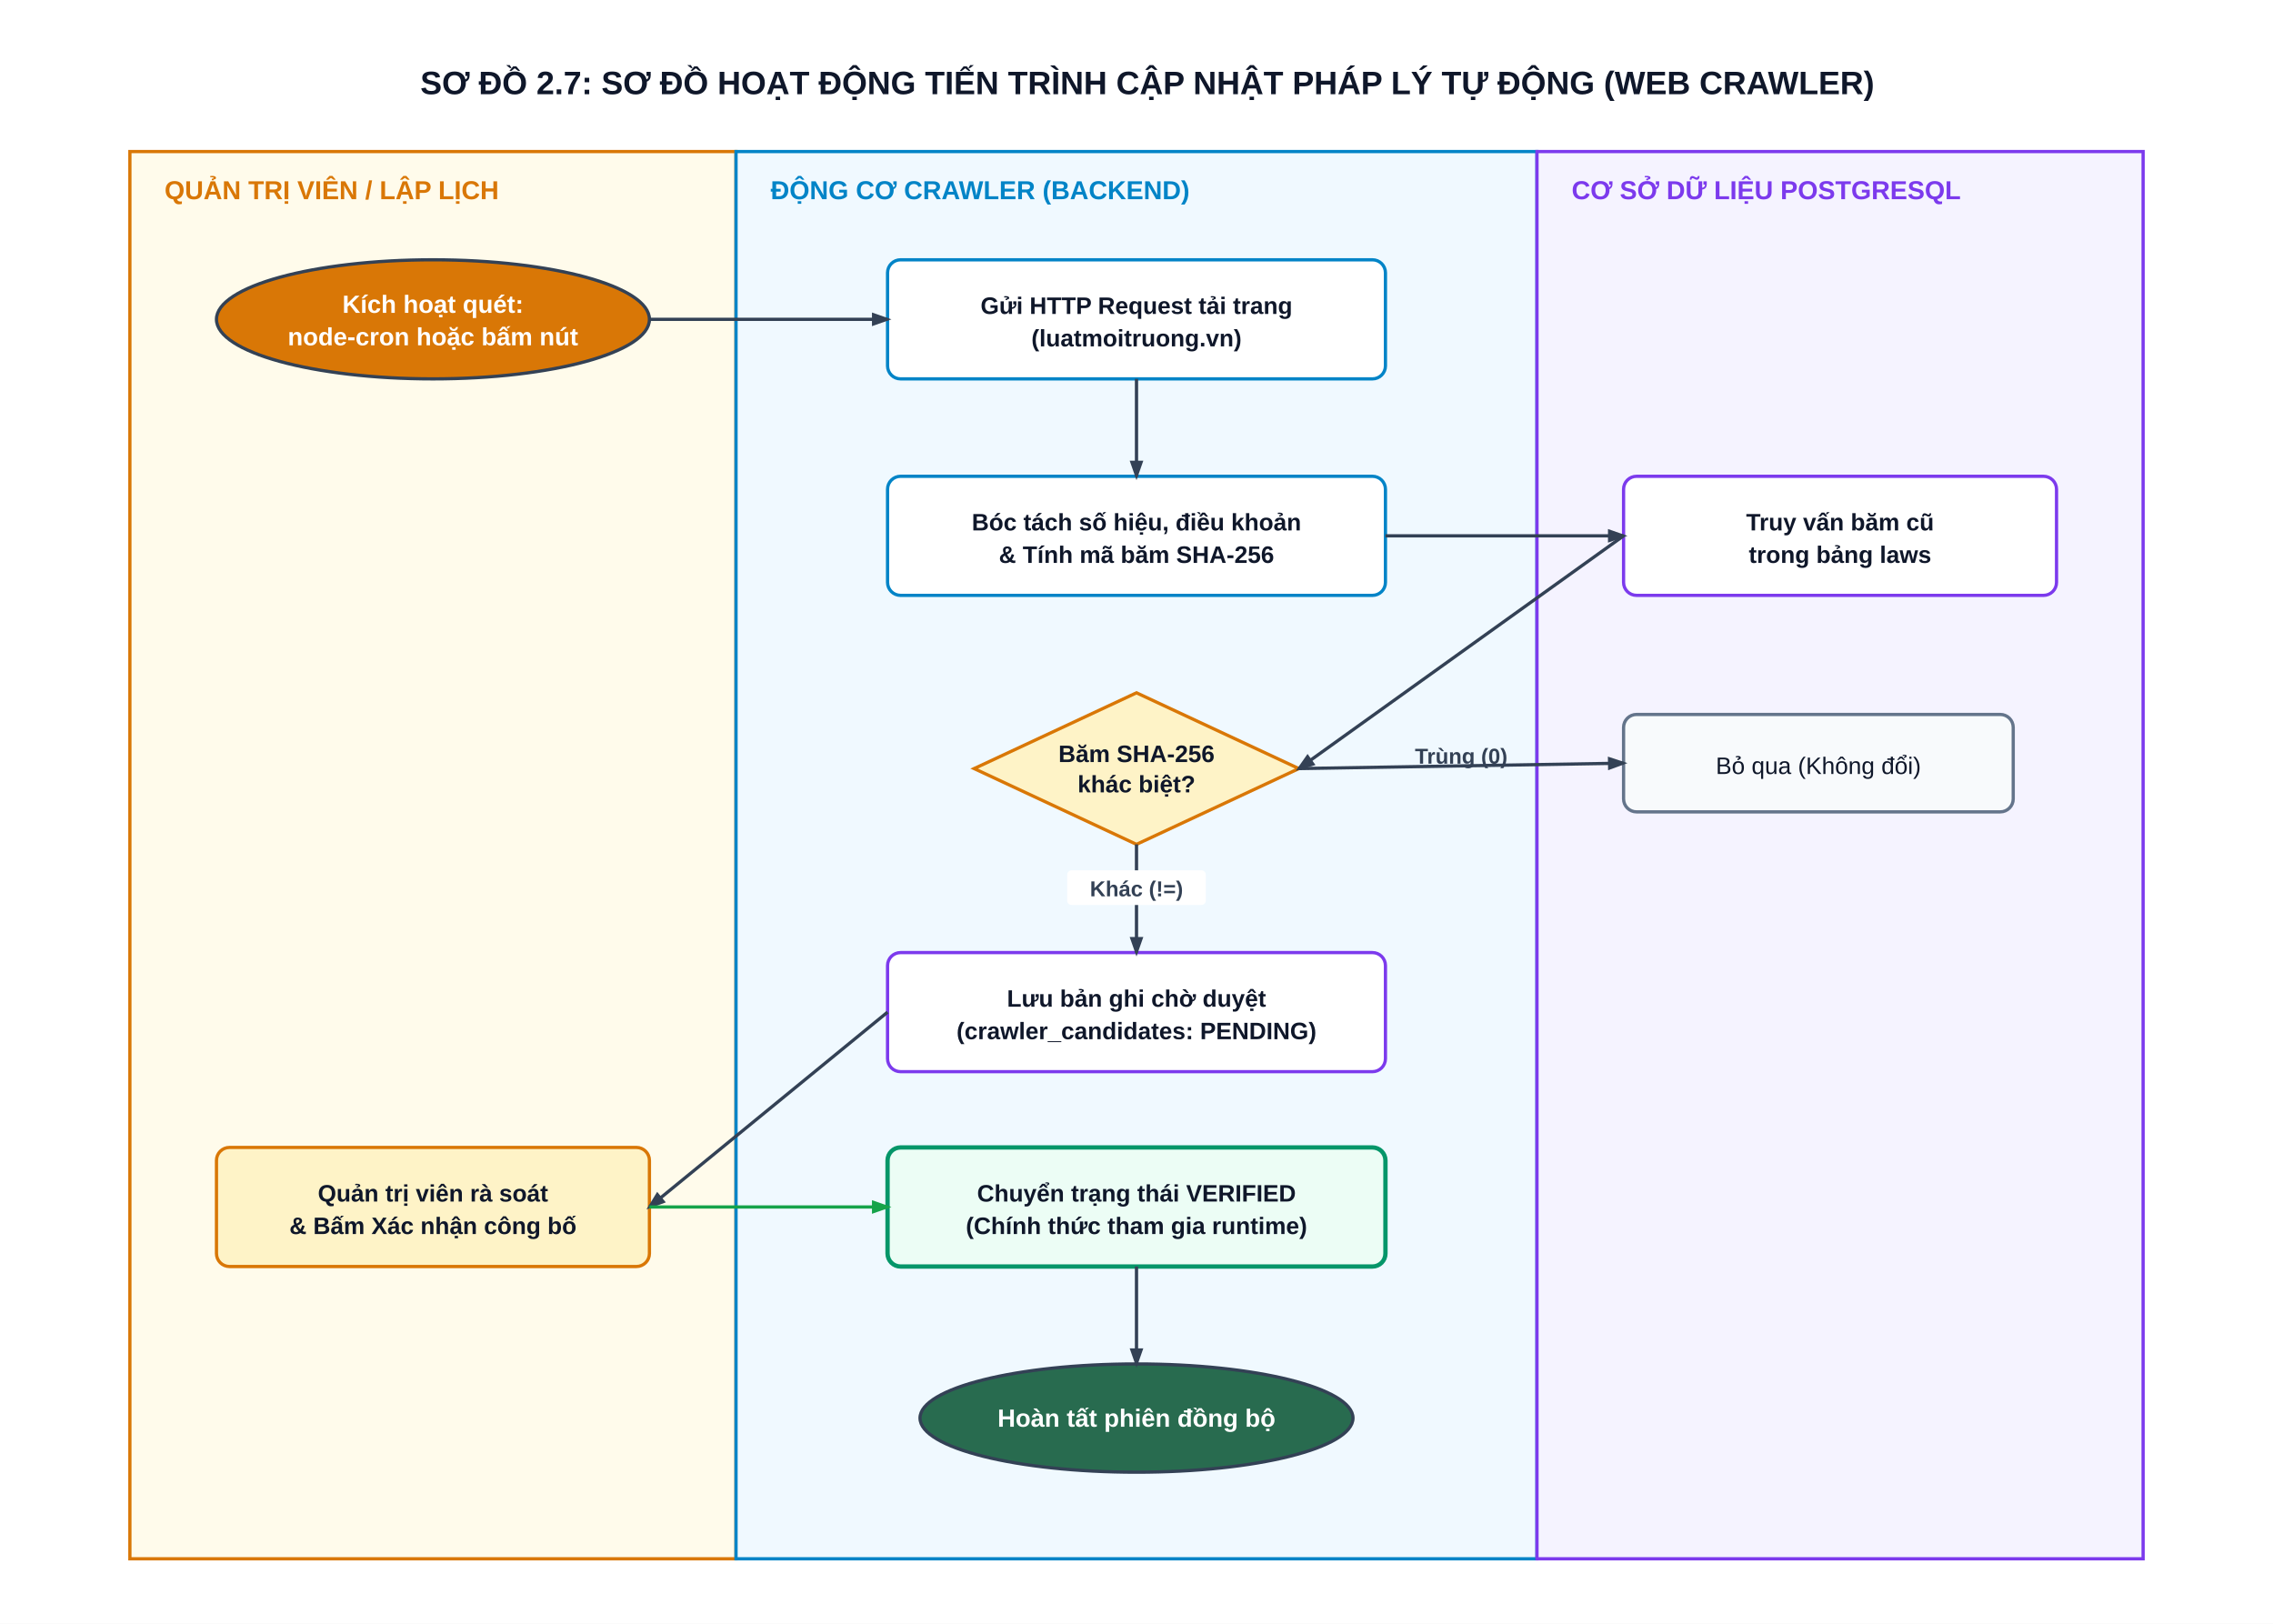
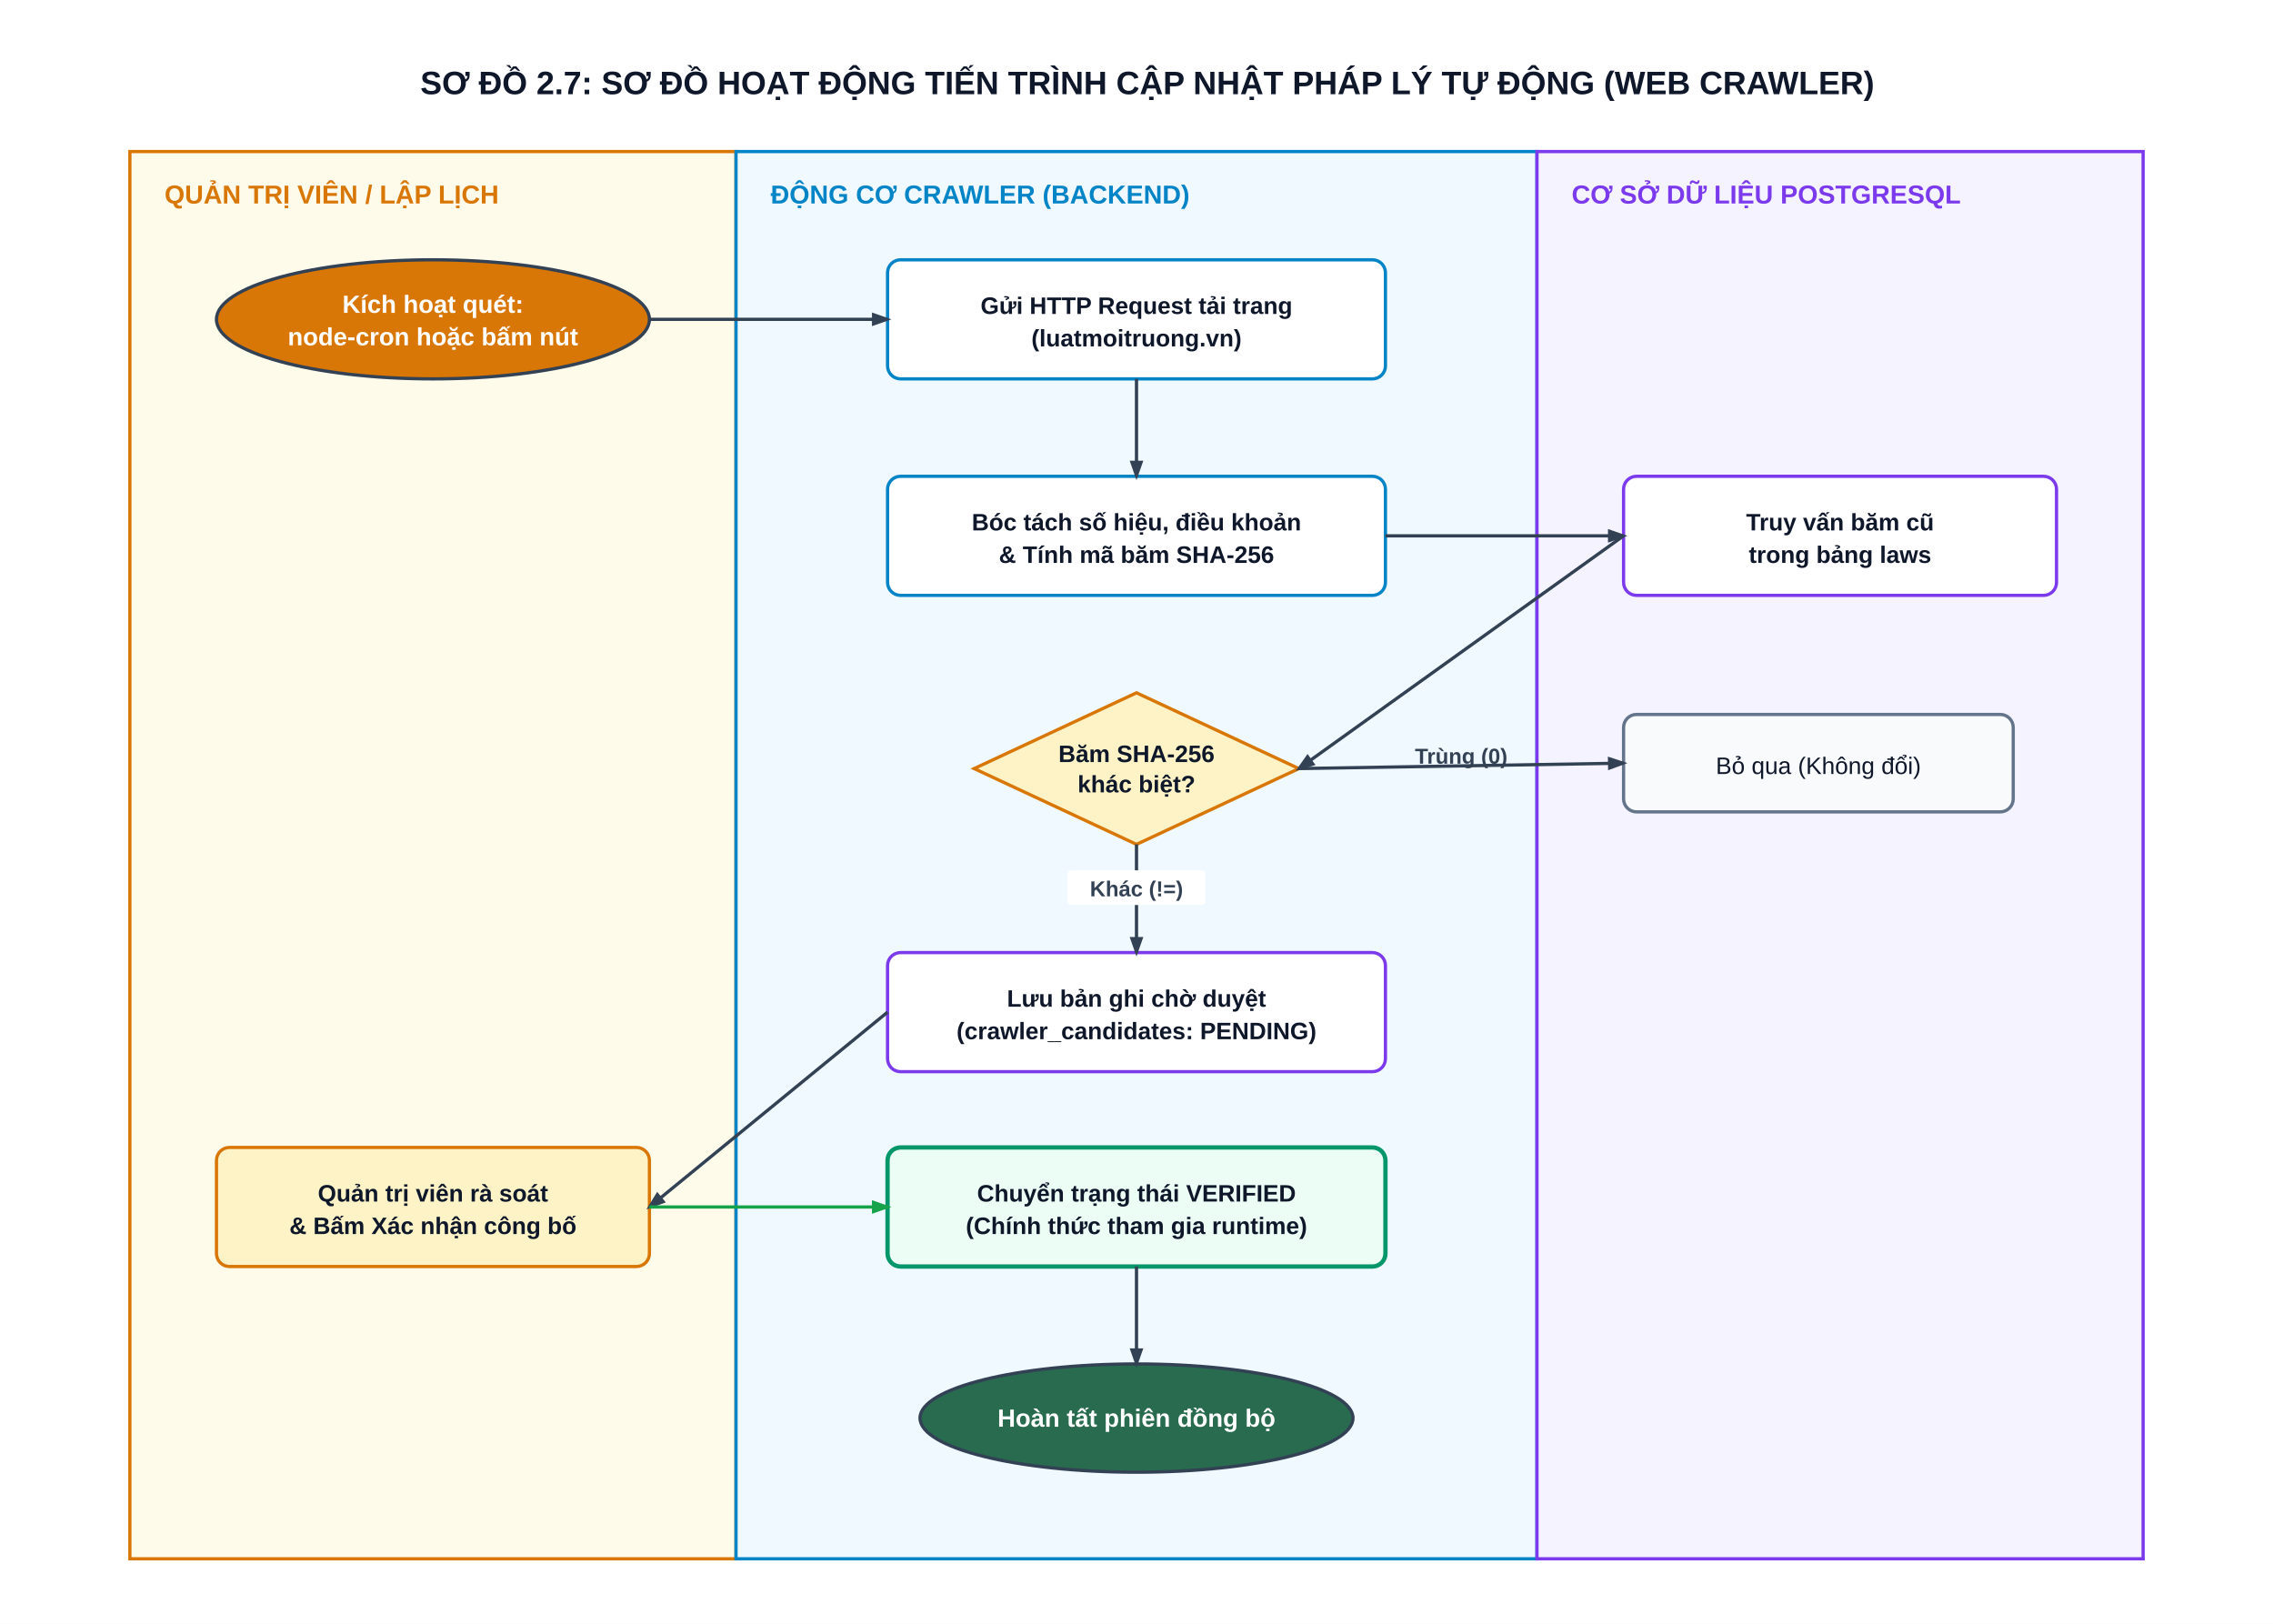
<svg xmlns="http://www.w3.org/2000/svg" viewBox="0 0 1050 750" width="1050" height="750">
  <defs>
    <marker id="arrow" viewBox="0 0 10 10" refX="8" refY="5" markerWidth="6" markerHeight="6" orient="auto-start-reverse">
      <path d="M 0 1.5 L 10 5 L 0 8.5 z" fill="#334155" />
    </marker>
    <marker id="arrow-blue" viewBox="0 0 10 10" refX="8" refY="5" markerWidth="6" markerHeight="6" orient="auto-start-reverse">
      <path d="M 0 1.5 L 10 5 L 0 8.5 z" fill="#2563EB" />
    </marker>
    <marker id="arrow-green" viewBox="0 0 10 10" refX="8" refY="5" markerWidth="6" markerHeight="6" orient="auto-start-reverse">
      <path d="M 0 1.5 L 10 5 L 0 8.5 z" fill="#16A34A" />
    </marker>
    <marker id="arrow-red" viewBox="0 0 10 10" refX="8" refY="5" markerWidth="6" markerHeight="6" orient="auto-start-reverse">
      <path d="M 0 1.5 L 10 5 L 0 8.5 z" fill="#DC2626" />
    </marker>
    <marker id="generalization" viewBox="0 0 12 12" refX="10" refY="6" markerWidth="8" markerHeight="8" orient="auto-start-reverse">
      <polygon points="2,2 10,6 2,10" fill="#FFFFFF" stroke="#0F172A" stroke-width="1.5" />
    </marker>
    <style>
      text { font-family: 'Segoe UI', Arial, sans-serif; }
    </style>
  </defs>
  <rect width="100%" height="100%" fill="#FFFFFF" />
  <rect x="80" y="20" width="900" height="35" fill="none" stroke="none" stroke-width="1.5" rx="6" ry="6" stroke-dasharray="none" />
  <text x="530" y="43.5" text-anchor="middle" font-size="15" font-weight="800" fill="#0F172A">SƠ ĐỒ 2.7: SƠ ĐỒ HOẠT ĐỘNG TIẾN TRÌNH CẬP NHẬT PHÁP LÝ TỰ ĐỘNG (WEB CRAWLER)</text>
  <rect x="60" y="70" width="280" height="650" fill="#FFFBEB" stroke="#D97706" stroke-width="1.5" rx="0" ry="0" stroke-dasharray="none" />
-   <text x="76" y="92" text-anchor="start" font-size="12" font-weight="700" fill="#D97706">QUẢN TRỊ VIÊN / LẬP LỊCH</text>
+   <text x="76" y="94" text-anchor="start" font-size="12" font-weight="700" fill="#D97706">QUẢN TRỊ VIÊN / LẬP LỊCH</text>
  <rect x="340" y="70" width="370" height="650" fill="#F0F9FF" stroke="#0284C7" stroke-width="1.5" rx="0" ry="0" stroke-dasharray="none" />
-   <text x="356" y="92" text-anchor="start" font-size="12" font-weight="700" fill="#0284C7">ĐỘNG CƠ CRAWLER (BACKEND)</text>
+   <text x="356" y="94" text-anchor="start" font-size="12" font-weight="700" fill="#0284C7">ĐỘNG CƠ CRAWLER (BACKEND)</text>
  <rect x="710" y="70" width="280" height="650" fill="#F5F3FF" stroke="#7C3AED" stroke-width="1.5" rx="0" ry="0" stroke-dasharray="none" />
-   <text x="726" y="92" text-anchor="start" font-size="12" font-weight="700" fill="#7C3AED">CƠ SỞ DỮ LIỆU POSTGRESQL</text>
+   <text x="726" y="94" text-anchor="start" font-size="12" font-weight="700" fill="#7C3AED">CƠ SỞ DỮ LIỆU POSTGRESQL</text>
  <ellipse cx="200" cy="147.5" rx="100" ry="27.5" fill="#D97706" stroke="#334155" stroke-width="1.5" stroke-dasharray="none" />
  <text x="200" y="144.5" text-anchor="middle" font-size="11.5" font-weight="700" fill="#FFFFFF">Kích hoạt quét:</text>
  <text x="200" y="159.5" text-anchor="middle" font-size="11.5" font-weight="700" fill="#FFFFFF">node-cron hoặc bấm nút</text>
  <rect x="410" y="120" width="230" height="55" fill="#FFFFFF" stroke="#0284C7" stroke-width="1.5" rx="6" ry="6" stroke-dasharray="none" />
  <text x="525" y="145" text-anchor="middle" font-size="11" font-weight="700" fill="#0F172A">Gửi HTTP Request tải trang</text>
  <text x="525" y="160" text-anchor="middle" font-size="11" font-weight="700" fill="#0F172A">(luatmoitruong.vn)</text>
  <rect x="410" y="220" width="230" height="55" fill="#FFFFFF" stroke="#0284C7" stroke-width="1.5" rx="6" ry="6" stroke-dasharray="none" />
  <text x="525" y="245" text-anchor="middle" font-size="11" font-weight="700" fill="#0F172A">Bóc tách số hiệu, điều khoản</text>
  <text x="525" y="260" text-anchor="middle" font-size="11" font-weight="700" fill="#0F172A">&amp; Tính mã băm SHA-256</text>
  <rect x="750" y="220" width="200" height="55" fill="#FFFFFF" stroke="#7C3AED" stroke-width="1.5" rx="6" ry="6" stroke-dasharray="none" />
  <text x="850" y="245" text-anchor="middle" font-size="11" font-weight="700" fill="#0F172A">Truy vấn băm cũ</text>
  <text x="850" y="260" text-anchor="middle" font-size="11" font-weight="700" fill="#0F172A">trong bảng laws</text>
  <polygon points="525,320 600,355 525,390 450,355" fill="#FEF3C7" stroke="#D97706" stroke-width="1.5" stroke-dasharray="none" />
  <text x="525" y="352" text-anchor="middle" font-size="11" font-weight="600" fill="#0F172A">Băm SHA-256</text>
  <text x="525" y="366" text-anchor="middle" font-size="11" font-weight="600" fill="#0F172A">khác biệt?</text>
  <rect x="750" y="330" width="180" height="45" fill="#F8FAFC" stroke="#64748B" stroke-width="1.5" rx="6" ry="6" stroke-dasharray="none" />
  <text x="840" y="357.5" text-anchor="middle" font-size="11" font-weight="400" fill="#0F172A">Bỏ qua (Không đổi)</text>
  <rect x="410" y="440" width="230" height="55" fill="#FFFFFF" stroke="#7C3AED" stroke-width="1.5" rx="6" ry="6" stroke-dasharray="none" />
  <text x="525" y="465" text-anchor="middle" font-size="11" font-weight="700" fill="#0F172A">Lưu bản ghi chờ duyệt</text>
  <text x="525" y="480" text-anchor="middle" font-size="11" font-weight="700" fill="#0F172A">(crawler_candidates: PENDING)</text>
  <rect x="100" y="530" width="200" height="55" fill="#FEF3C7" stroke="#D97706" stroke-width="1.5" rx="6" ry="6" stroke-dasharray="none" />
  <text x="200" y="555" text-anchor="middle" font-size="11" font-weight="700" fill="#0F172A">Quản trị viên rà soát</text>
  <text x="200" y="570" text-anchor="middle" font-size="11" font-weight="700" fill="#0F172A">&amp; Bấm Xác nhận công bố</text>
  <rect x="410" y="530" width="230" height="55" fill="#ECFDF5" stroke="#059669" stroke-width="2" rx="6" ry="6" stroke-dasharray="none" />
  <text x="525" y="555" text-anchor="middle" font-size="11" font-weight="700" fill="#0F172A">Chuyển trạng thái VERIFIED</text>
  <text x="525" y="570" text-anchor="middle" font-size="11" font-weight="700" fill="#0F172A">(Chính thức tham gia runtime)</text>
  <ellipse cx="525" cy="655" rx="100" ry="25" fill="#286B4F" stroke="#334155" stroke-width="1.5" stroke-dasharray="none" />
  <text x="525" y="659" text-anchor="middle" font-size="11.5" font-weight="700" fill="#FFFFFF">Hoàn tất phiên đồng bộ</text>
  <line x1="300" y1="147.5" x2="410" y2="147.5" stroke="#334155" stroke-width="1.5" marker-end="url(#arrow)" />
  <line x1="525" y1="175" x2="525" y2="220" stroke="#334155" stroke-width="1.5" marker-end="url(#arrow)" />
  <line x1="640" y1="247.5" x2="750" y2="247.5" stroke="#334155" stroke-width="1.5" marker-end="url(#arrow)" />
  <line x1="750" y1="247.5" x2="600" y2="355" stroke="#334155" stroke-width="1.5" marker-end="url(#arrow)" />
  <line x1="600" y1="355" x2="750" y2="352.5" stroke="#334155" stroke-width="1.5" marker-end="url(#arrow)" />
  <text x="675" y="352.75" text-anchor="middle" font-size="10" font-weight="600" fill="#334155">Trùng (0)</text>
  <line x1="525" y1="390" x2="525" y2="440" stroke="#334155" stroke-width="1.5" marker-end="url(#arrow)" />
  <rect x="493" y="402" width="64" height="16" fill="#FFFFFF" rx="2" />
  <text x="525" y="414" text-anchor="middle" font-size="10" font-weight="600" fill="#334155">Khác (!=)</text>
  <line x1="410" y1="467.5" x2="300" y2="557.5" stroke="#334155" stroke-width="1.5" marker-end="url(#arrow)" />
  <line x1="300" y1="557.5" x2="410" y2="557.5" stroke="#16A34A" stroke-width="1.5" marker-end="url(#arrow-green)" />
  <line x1="525" y1="585" x2="525" y2="630" stroke="#334155" stroke-width="1.5" marker-end="url(#arrow)" />
</svg>
